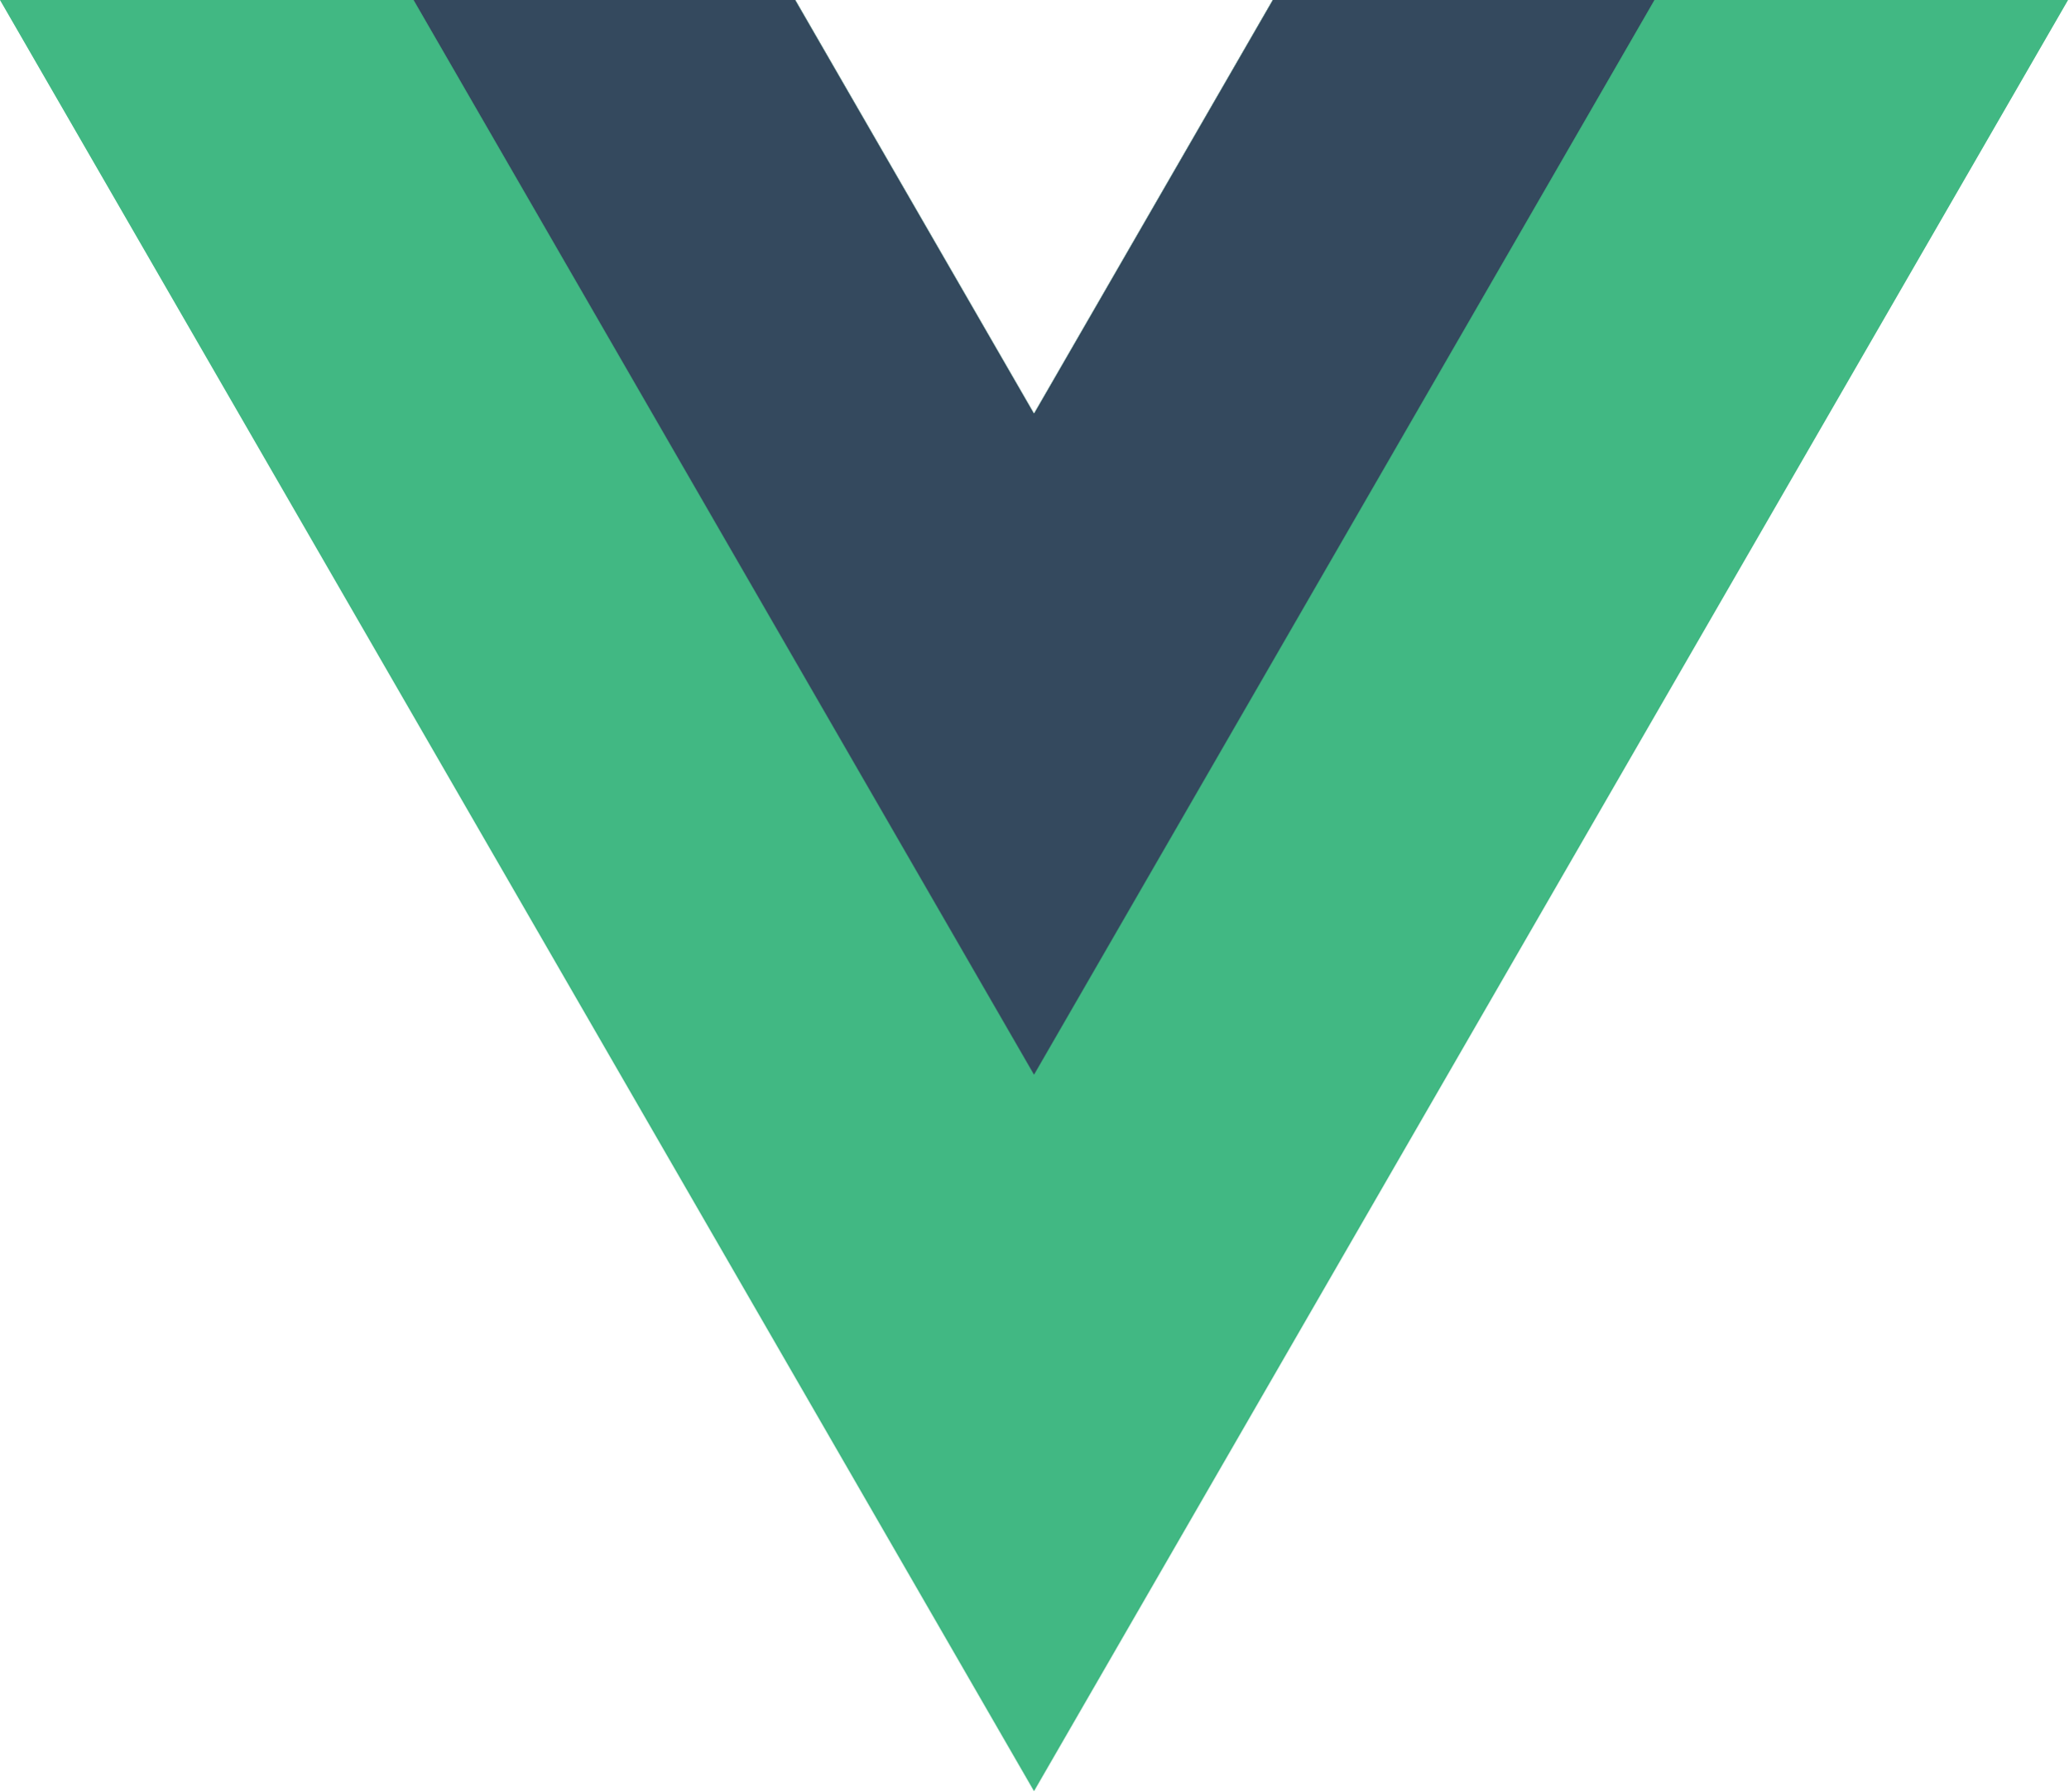
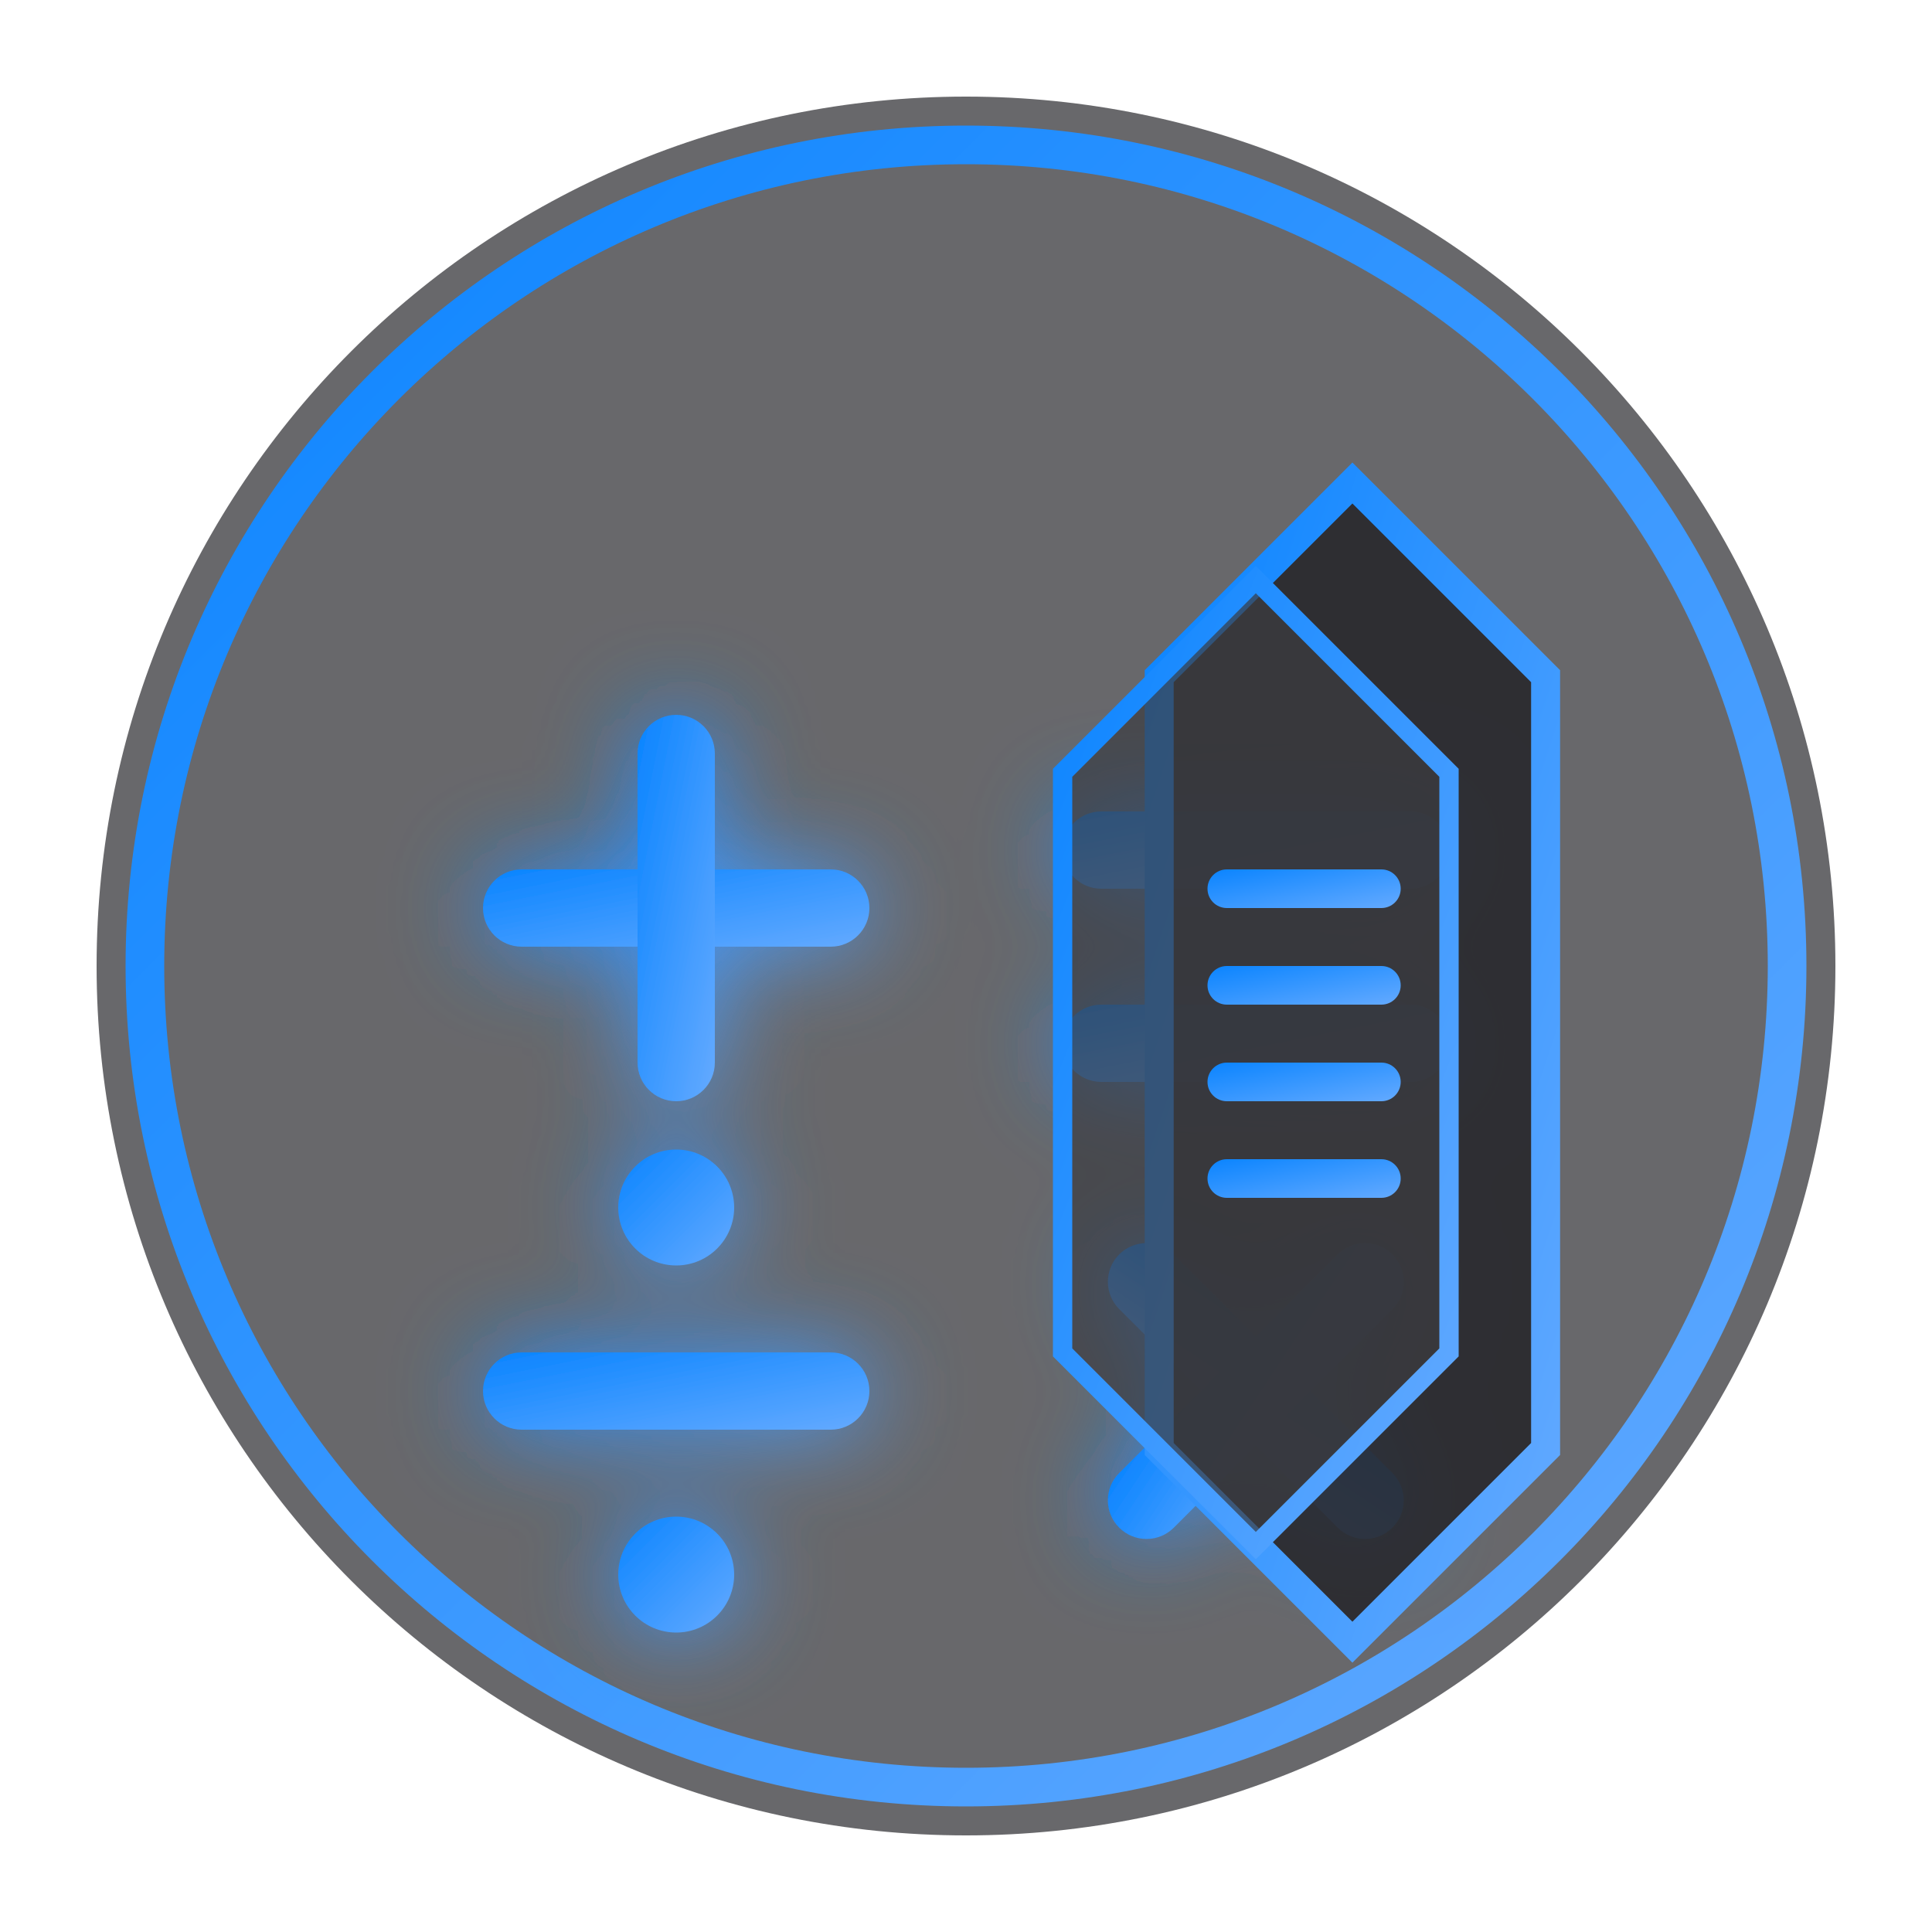
- <svg xmlns="http://www.w3.org/2000/svg" viewBox="0 0 261.76 226.69">
-   <path d="M161.096.001l-30.225 52.351L100.647.001H-.005l130.877 226.688L261.749.001z" fill="#41b883" />
-   <path d="M161.096.001l-30.225 52.351L100.647.001H52.346l78.526 136.01L209.398.001z" fill="#34495e" />
+ <svg xmlns="http://www.w3.org/2000/svg" width="200px" height="200px" viewBox="0 0 200 200" version="1.1">
+   <defs>
+     <linearGradient x1="0%" y1="0%" x2="100%" y2="100%" id="logoGradient">
+       <stop stop-color="#0A84FF" offset="0%" />
+       <stop stop-color="#64AAFF" offset="100%" />
+     </linearGradient>
+     <filter id="glow" x="-50%" y="-50%" width="200%" height="200%">
+       <feGaussianBlur stdDeviation="5" result="blur" />
+       <feComposite in="SourceGraphic" in2="blur" operator="over" />
+     </filter>
+   </defs>
+   <g stroke="none" fill="none">
+     <circle fill="rgba(40, 40, 45, 0.7)" cx="100" cy="100" r="90" />
+     <circle stroke="url(#logoGradient)" stroke-width="4" cx="100" cy="100" r="85" />
+     <g fill="url(#logoGradient)" filter="url(#glow)" transform="translate(50, 50)">
+       <rect x="0" y="40" width="40" height="8" rx="4" />
+       <rect x="16" y="24" width="8" height="40" rx="4" />
+       <rect x="60" y="34" width="40" height="8" rx="4" />
+       <rect x="60" y="54" width="40" height="8" rx="4" />
+       <rect x="0" y="90" width="40" height="8" rx="4" />
+       <circle cx="20" cy="75" r="6" />
+       <circle cx="20" cy="113" r="6" />
+       <rect x="60" y="90" width="40" height="8" rx="4" transform="rotate(45, 80, 94)" />
+       <rect x="60" y="90" width="40" height="8" rx="4" transform="rotate(-45, 80, 94)" />
+     </g>
+     <path d="M140,50 L160,70 L160,150 L140,170 L120,150 L120,70 Z" fill="rgba(40, 40, 45, 0.9)" stroke="url(#logoGradient)" stroke-width="3" />
+     <path d="M130,60 L150,80 L150,140 L130,160 L110,140 L110,80 Z" fill="rgba(60, 60, 65, 0.7)" stroke="url(#logoGradient)" stroke-width="2" />
+     <rect x="125" y="90" width="20" height="4" rx="2" fill="url(#logoGradient)" />
+     <rect x="125" y="100" width="20" height="4" rx="2" fill="url(#logoGradient)" />
+     <rect x="125" y="110" width="20" height="4" rx="2" fill="url(#logoGradient)" />
+     <rect x="125" y="120" width="20" height="4" rx="2" fill="url(#logoGradient)" />
+   </g>
</svg>
